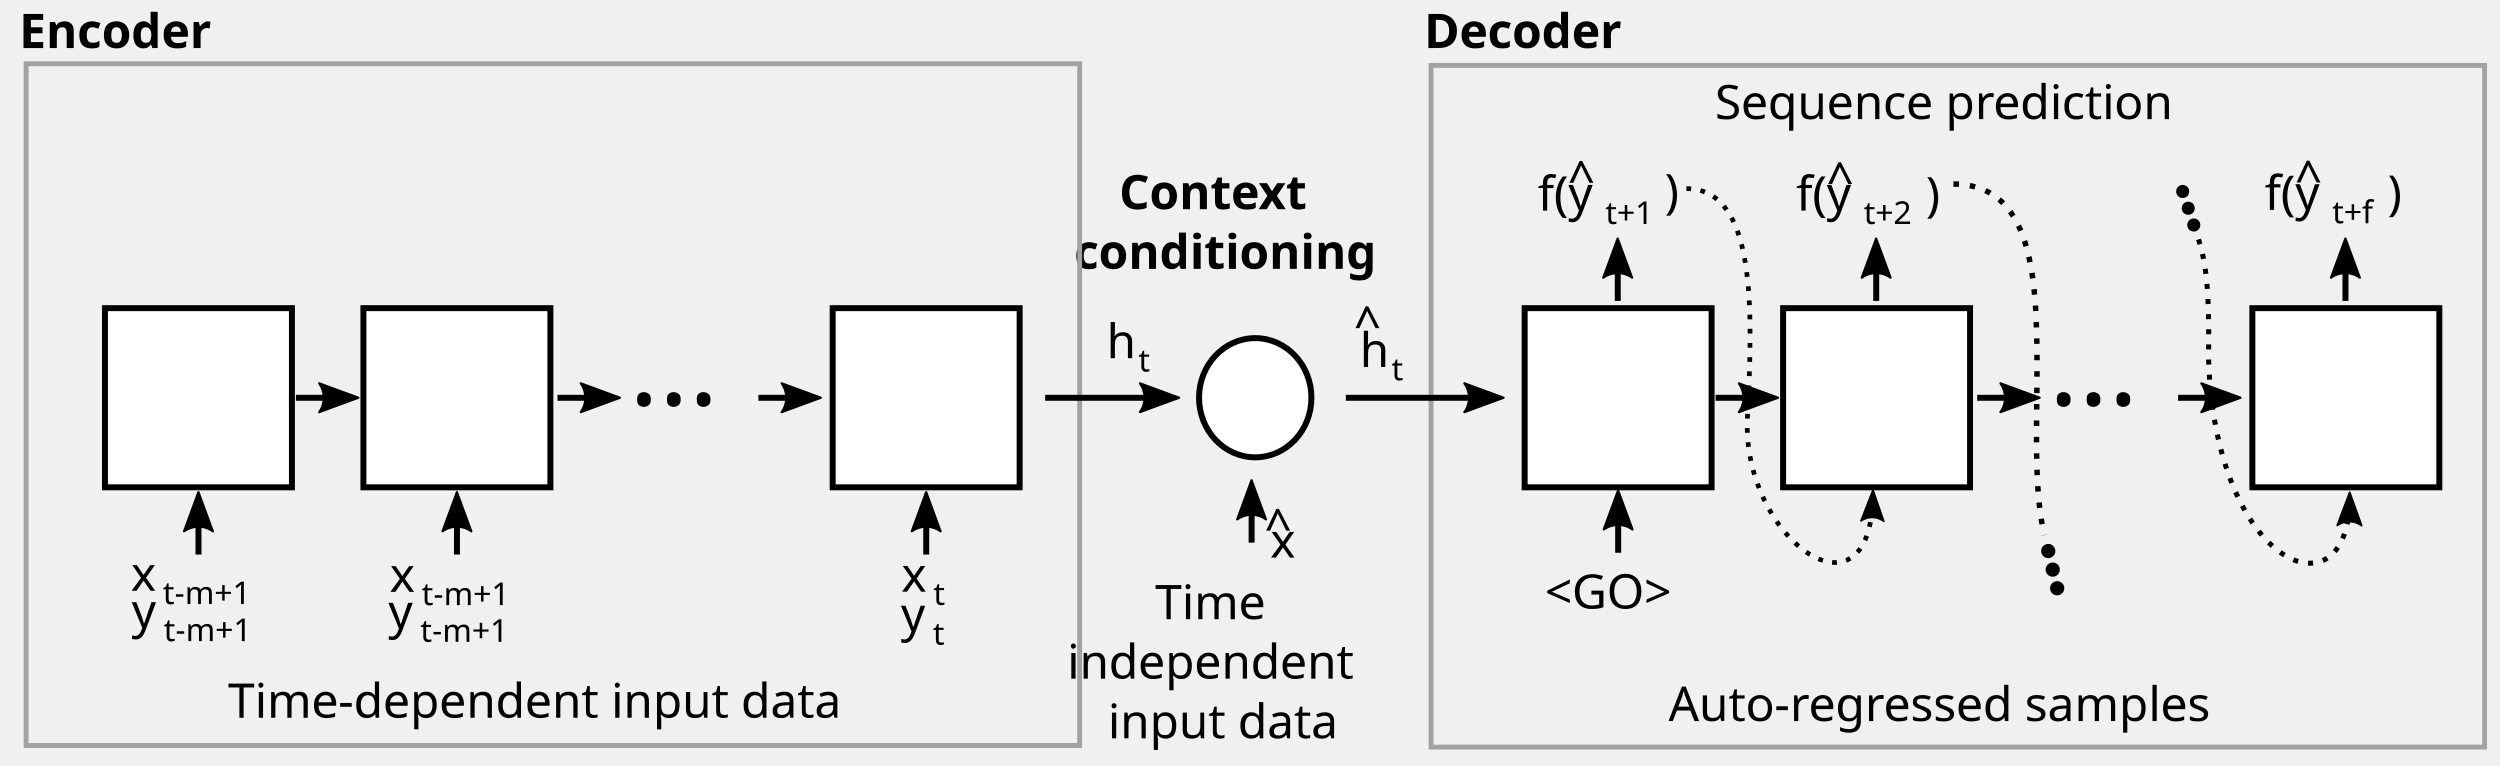
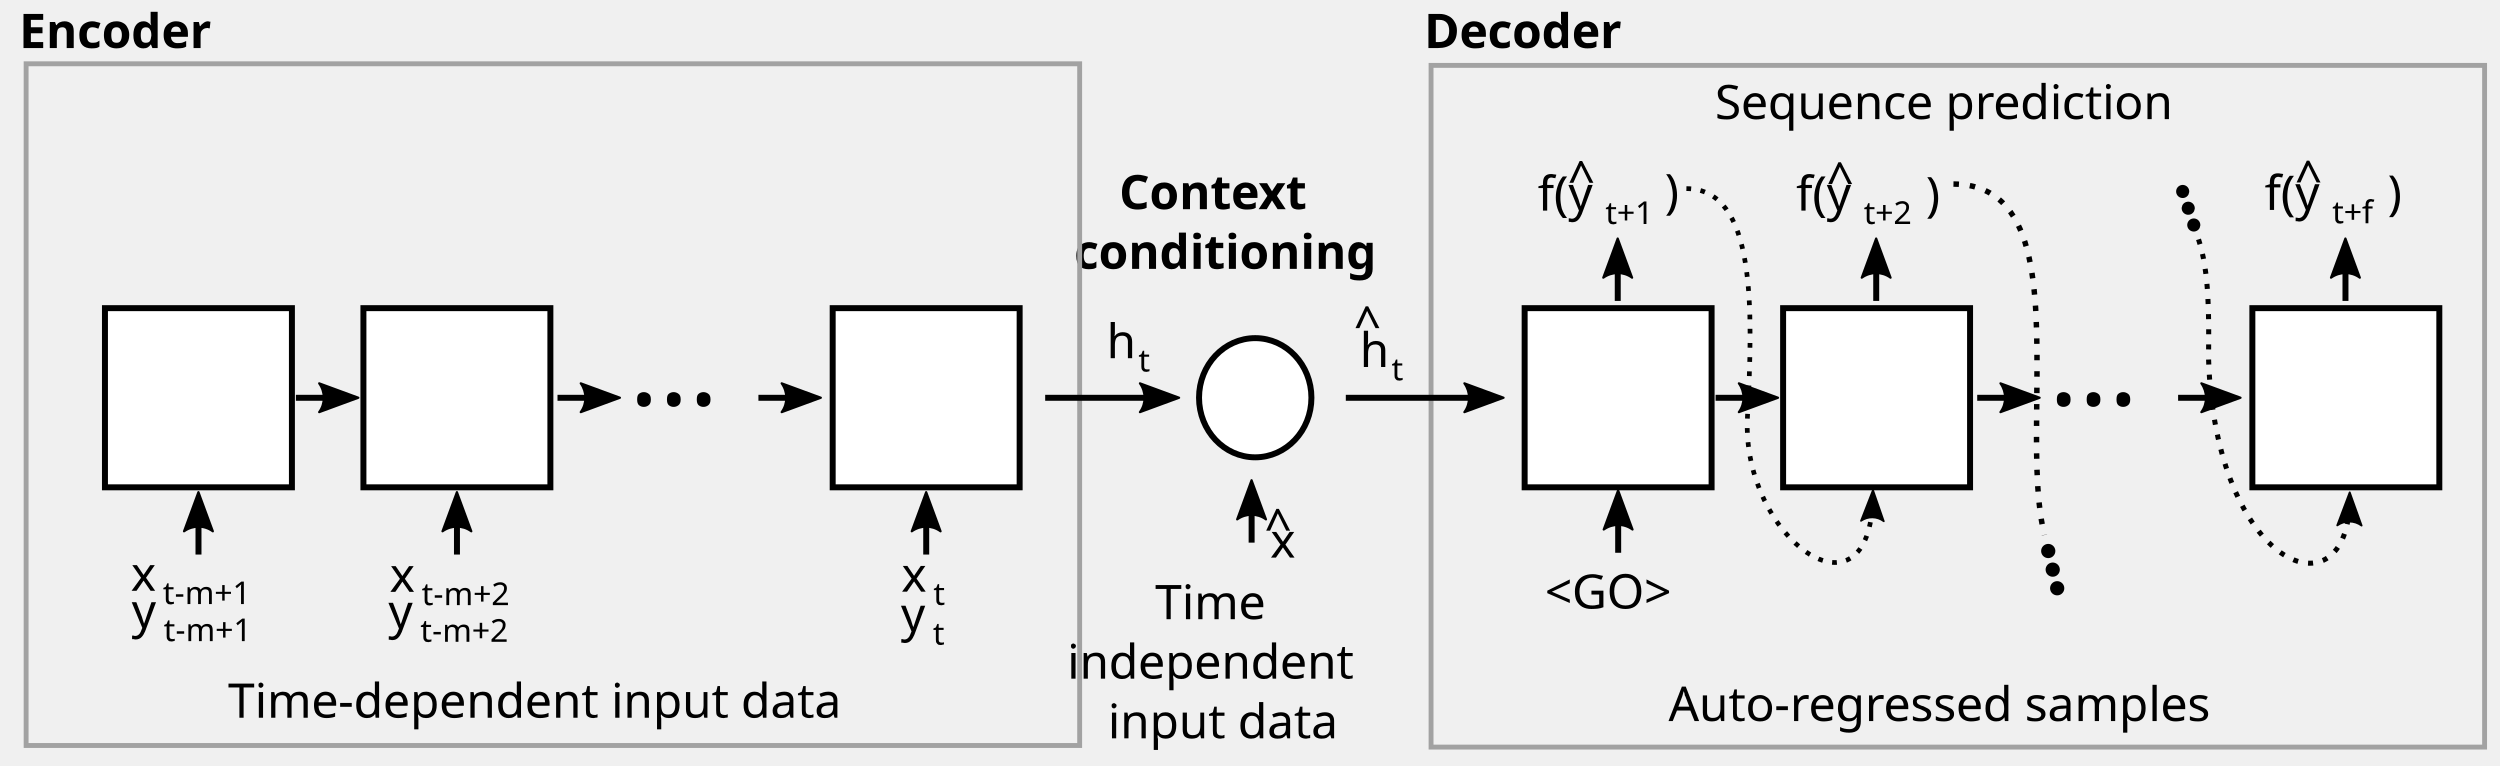
<svg xmlns="http://www.w3.org/2000/svg" width="111mm" height="34mm" viewBox="0 0 111 34" version="1.1" id="svg8">
  <defs id="defs2">
    <marker style="overflow:visible" id="marker6214" refX="0" refY="0" orient="auto">
      <path transform="scale(-0.6)" d="M 8.719,4.034 -2.207,0.016 8.719,-4.002 c -1.745,2.372 -1.735,5.617 -6e-7,8.035 z" style="fill:#000000;fill-opacity:1;fill-rule:evenodd;stroke:#000000;stroke-width:0.625;stroke-linejoin:round;stroke-opacity:1" id="path6212" />
    </marker>
    <marker style="overflow:visible" id="InfiniteLineStart" refX="0" refY="0" orient="auto">
      <g id="g1124" style="fill:#000000;fill-opacity:1;stroke:#000000;stroke-opacity:1" transform="translate(-13)">
        <circle id="circle1118" r="0.8" cy="0" cx="3" style="fill:#000000;fill-opacity:1;stroke:#000000;stroke-opacity:1" />
        <circle id="circle1120" r="0.8" cy="0" cx="6.5" style="fill:#000000;fill-opacity:1;stroke:#000000;stroke-opacity:1" />
        <circle id="circle1122" r="0.8" cy="0" cx="10" style="fill:#000000;fill-opacity:1;stroke:#000000;stroke-opacity:1" />
      </g>
    </marker>
    <marker style="overflow:visible" id="InfiniteLineEnd" refX="0" refY="0" orient="auto">
      <g id="g1115" style="fill:#000000;fill-opacity:1;stroke:#000000;stroke-opacity:1">
        <circle id="circle1109" r="0.8" cy="0" cx="3" style="fill:#000000;fill-opacity:1;stroke:#000000;stroke-opacity:1" />
        <circle id="circle1111" r="0.8" cy="0" cx="6.5" style="fill:#000000;fill-opacity:1;stroke:#000000;stroke-opacity:1" />
        <circle id="circle1113" r="0.8" cy="0" cx="10" style="fill:#000000;fill-opacity:1;stroke:#000000;stroke-opacity:1" />
      </g>
    </marker>
    <marker orient="auto" refY="0" refX="0" id="Arrow2Mend" style="overflow:visible">
      <path id="path901" style="fill:#000000;fill-opacity:1;fill-rule:evenodd;stroke:#000000;stroke-width:0.625;stroke-linejoin:round;stroke-opacity:1" d="M 8.719,4.034 -2.207,0.016 8.719,-4.002 c -1.745,2.372 -1.735,5.617 -6e-7,8.035 z" transform="scale(-0.6)" />
    </marker>
    <marker orient="auto" refY="0" refX="0" id="marker1152" style="overflow:visible">
      <path id="path1150" style="fill:#000000;fill-opacity:1;fill-rule:evenodd;stroke:#000000;stroke-width:0.625;stroke-linejoin:round;stroke-opacity:1" d="M 8.719,4.034 -2.207,0.016 8.719,-4.002 c -1.745,2.372 -1.735,5.617 -6e-7,8.035 z" transform="matrix(-1.1,0,0,-1.1,-1.1,0)" />
    </marker>
    <marker orient="auto" refY="0" refX="0" id="Arrow2Lend" style="overflow:visible">
      <path id="path895" style="fill:#000000;fill-opacity:1;fill-rule:evenodd;stroke:#000000;stroke-width:0.625;stroke-linejoin:round;stroke-opacity:1" d="M 8.719,4.034 -2.207,0.016 8.719,-4.002 c -1.745,2.372 -1.735,5.617 -6e-7,8.035 z" transform="matrix(-1.1,0,0,-1.1,-1.1,0)" />
    </marker>
    <marker style="overflow:visible" id="Arrow2Mend-0" refX="0" refY="0" orient="auto">
      <path transform="scale(-0.6)" d="M 8.719,4.034 -2.207,0.016 8.719,-4.002 c -1.745,2.372 -1.735,5.617 -6e-7,8.035 z" style="fill:#000000;fill-opacity:1;fill-rule:evenodd;stroke:#000000;stroke-width:0.625;stroke-linejoin:round;stroke-opacity:1" id="path901-1" />
    </marker>
    <marker style="overflow:visible" id="Arrow2Mend-7" refX="0" refY="0" orient="auto">
      <path transform="scale(-0.6)" d="M 8.719,4.034 -2.207,0.016 8.719,-4.002 c -1.745,2.372 -1.735,5.617 -6e-7,8.035 z" style="fill:#000000;fill-opacity:1;fill-rule:evenodd;stroke:#000000;stroke-width:0.625;stroke-linejoin:round;stroke-opacity:1" id="path901-6" />
    </marker>
    <marker orient="auto" refY="0" refX="0" id="Arrow2Mend-7-0" style="overflow:visible">
      <path id="path901-6-9" style="fill:#000000;fill-opacity:1;fill-rule:evenodd;stroke:#000000;stroke-width:0.625;stroke-linejoin:round;stroke-opacity:1" d="M 8.719,4.034 -2.207,0.016 8.719,-4.002 c -1.745,2.372 -1.735,5.617 -6e-7,8.035 z" transform="scale(-0.6)" />
    </marker>
    <marker orient="auto" refY="0" refX="0" id="Arrow2Mend-7-6" style="overflow:visible">
      <path id="path901-6-2" style="fill:#000000;fill-opacity:1;fill-rule:evenodd;stroke:#000000;stroke-width:0.625;stroke-linejoin:round;stroke-opacity:1" d="M 8.719,4.034 -2.207,0.016 8.719,-4.002 c -1.745,2.372 -1.735,5.617 -6e-7,8.035 z" transform="scale(-0.6)" />
    </marker>
    <marker orient="auto" refY="0" refX="0" id="Arrow2Mend-7-5" style="overflow:visible">
      <path id="path901-6-94" style="fill:#000000;fill-opacity:1;fill-rule:evenodd;stroke:#000000;stroke-width:0.625;stroke-linejoin:round;stroke-opacity:1" d="M 8.719,4.034 -2.207,0.016 8.719,-4.002 c -1.745,2.372 -1.735,5.617 -6e-7,8.035 z" transform="scale(-0.6)" />
    </marker>
    <marker orient="auto" refY="0" refX="0" id="Arrow2Mend-7-9" style="overflow:visible">
      <path id="path901-6-0" style="fill:#000000;fill-opacity:1;fill-rule:evenodd;stroke:#000000;stroke-width:0.625;stroke-linejoin:round;stroke-opacity:1" d="M 8.719,4.034 -2.207,0.016 8.719,-4.002 c -1.745,2.372 -1.735,5.617 -6e-7,8.035 z" transform="scale(-0.6)" />
    </marker>
    <marker orient="auto" refY="0" refX="0" id="Arrow2Mend-0-5" style="overflow:visible">
      <path id="path901-1-0" style="fill:#000000;fill-opacity:1;fill-rule:evenodd;stroke:#000000;stroke-width:0.625;stroke-linejoin:round;stroke-opacity:1" d="M 8.719,4.034 -2.207,0.016 8.719,-4.002 c -1.745,2.372 -1.735,5.617 -6e-7,8.035 z" transform="scale(-0.6)" />
    </marker>
    <marker style="overflow:visible" id="Arrow2Mend-7-9-4" refX="0" refY="0" orient="auto">
      <path transform="scale(-0.6)" d="M 8.719,4.034 -2.207,0.016 8.719,-4.002 c -1.745,2.372 -1.735,5.617 -6e-7,8.035 z" style="fill:#000000;fill-opacity:1;fill-rule:evenodd;stroke:#000000;stroke-width:0.625;stroke-linejoin:round;stroke-opacity:1" id="path901-6-0-7" />
    </marker>
    <marker style="overflow:visible" id="Arrow2Mend-0-5-1" refX="0" refY="0" orient="auto">
      <path transform="scale(-0.6)" d="M 8.719,4.034 -2.207,0.016 8.719,-4.002 c -1.745,2.372 -1.735,5.617 -6e-7,8.035 z" style="fill:#000000;fill-opacity:1;fill-rule:evenodd;stroke:#000000;stroke-width:0.625;stroke-linejoin:round;stroke-opacity:1" id="path901-1-0-8" />
    </marker>
    <marker orient="auto" refY="0" refX="0" id="Arrow2Mend-0-5-1-8" style="overflow:visible">
      <path id="path901-1-0-8-4" style="fill:#000000;fill-opacity:1;fill-rule:evenodd;stroke:#000000;stroke-width:0.625;stroke-linejoin:round;stroke-opacity:1" d="M 8.719,4.034 -2.207,0.016 8.719,-4.002 c -1.745,2.372 -1.735,5.617 -6e-7,8.035 z" transform="scale(-0.6)" />
    </marker>
    <marker style="overflow:visible" id="Arrow2Mend-8" refX="0" refY="0" orient="auto">
      <path transform="scale(-0.6)" d="M 8.719,4.034 -2.207,0.016 8.719,-4.002 c -1.745,2.372 -1.735,5.617 -6e-7,8.035 z" style="fill:#000000;fill-opacity:1;fill-rule:evenodd;stroke:#000000;stroke-width:0.625;stroke-linejoin:round;stroke-opacity:1" id="path901-9" />
    </marker>
    <marker orient="auto" refY="0" refX="0" id="Arrow2Mend-0-3" style="overflow:visible">
      <path id="path901-1-7" style="fill:#000000;fill-opacity:1;fill-rule:evenodd;stroke:#000000;stroke-width:0.625;stroke-linejoin:round;stroke-opacity:1" d="M 8.719,4.034 -2.207,0.016 8.719,-4.002 c -1.745,2.372 -1.735,5.617 -6e-7,8.035 z" transform="scale(-0.6)" />
    </marker>
    <marker style="overflow:visible" id="Arrow2Mend-7-0-4" refX="0" refY="0" orient="auto">
      <path transform="scale(-0.6)" d="M 8.719,4.034 -2.207,0.016 8.719,-4.002 c -1.745,2.372 -1.735,5.617 -6e-7,8.035 z" style="fill:#000000;fill-opacity:1;fill-rule:evenodd;stroke:#000000;stroke-width:0.625;stroke-linejoin:round;stroke-opacity:1" id="path901-6-9-8" />
    </marker>
    <marker style="overflow:visible" id="Arrow2Mend-7-6-0" refX="0" refY="0" orient="auto">
      <path transform="scale(-0.6)" d="M 8.719,4.034 -2.207,0.016 8.719,-4.002 c -1.745,2.372 -1.735,5.617 -6e-7,8.035 z" style="fill:#000000;fill-opacity:1;fill-rule:evenodd;stroke:#000000;stroke-width:0.625;stroke-linejoin:round;stroke-opacity:1" id="path901-6-2-4" />
    </marker>
    <marker style="overflow:visible" id="Arrow2Mend-7-9-0" refX="0" refY="0" orient="auto">
      <path transform="scale(-0.6)" d="M 8.719,4.034 -2.207,0.016 8.719,-4.002 c -1.745,2.372 -1.735,5.617 -6e-7,8.035 z" style="fill:#000000;fill-opacity:1;fill-rule:evenodd;stroke:#000000;stroke-width:0.625;stroke-linejoin:round;stroke-opacity:1" id="path901-6-0-5" />
    </marker>
    <marker style="overflow:visible" id="Arrow2Mend-0-5-7" refX="0" refY="0" orient="auto">
      <path transform="scale(-0.6)" d="M 8.719,4.034 -2.207,0.016 8.719,-4.002 c -1.745,2.372 -1.735,5.617 -6e-7,8.035 z" style="fill:#000000;fill-opacity:1;fill-rule:evenodd;stroke:#000000;stroke-width:0.625;stroke-linejoin:round;stroke-opacity:1" id="path901-1-0-0" />
    </marker>
    <marker orient="auto" refY="0" refX="0" id="Arrow2Mend-7-0-4-6" style="overflow:visible">
      <path id="path901-6-9-8-0" style="fill:#000000;fill-opacity:1;fill-rule:evenodd;stroke:#000000;stroke-width:0.625;stroke-linejoin:round;stroke-opacity:1" d="M 8.719,4.034 -2.207,0.016 8.719,-4.002 c -1.745,2.372 -1.735,5.617 -6e-7,8.035 z" transform="scale(-0.6)" />
    </marker>
    <marker orient="auto" refY="0" refX="0" id="Arrow2Mend-7-6-0-3" style="overflow:visible">
      <path id="path901-6-2-4-2" style="fill:#000000;fill-opacity:1;fill-rule:evenodd;stroke:#000000;stroke-width:0.625;stroke-linejoin:round;stroke-opacity:1" d="M 8.719,4.034 -2.207,0.016 8.719,-4.002 c -1.745,2.372 -1.735,5.617 -6e-7,8.035 z" transform="scale(-0.6)" />
    </marker>
    <marker orient="auto" refY="0" refX="0" id="Arrow2Mend-7-9-0-2" style="overflow:visible">
      <path id="path901-6-0-5-1" style="fill:#000000;fill-opacity:1;fill-rule:evenodd;stroke:#000000;stroke-width:0.625;stroke-linejoin:round;stroke-opacity:1" d="M 8.719,4.034 -2.207,0.016 8.719,-4.002 c -1.745,2.372 -1.735,5.617 -6e-7,8.035 z" transform="scale(-0.6)" />
    </marker>
    <marker style="overflow:visible" id="Arrow2Mend-7-0-4-6-9" refX="0" refY="0" orient="auto">
      <path transform="scale(-0.6)" d="M 8.719,4.034 -2.207,0.016 8.719,-4.002 c -1.745,2.372 -1.735,5.617 -6e-7,8.035 z" style="fill:#000000;fill-opacity:1;fill-rule:evenodd;stroke:#000000;stroke-width:0.625;stroke-linejoin:round;stroke-opacity:1" id="path901-6-9-8-0-5" />
    </marker>
    <marker orient="auto" refY="0" refX="0" id="Arrow2Mend-7-0-4-6-9-7" style="overflow:visible">
      <path id="path901-6-9-8-0-5-9" style="fill:#000000;fill-opacity:1;fill-rule:evenodd;stroke:#000000;stroke-width:0.625;stroke-linejoin:round;stroke-opacity:1" d="M 8.719,4.034 -2.207,0.016 8.719,-4.002 c -1.745,2.372 -1.735,5.617 -6e-7,8.035 z" transform="scale(-0.6)" />
    </marker>
    <marker style="overflow:visible" id="Arrow2Mend-7-0-4-6-9-7-9" refX="0" refY="0" orient="auto">
      <path transform="scale(-0.6)" d="M 8.719,4.034 -2.207,0.016 8.719,-4.002 c -1.745,2.372 -1.735,5.617 -6e-7,8.035 z" style="fill:#000000;fill-opacity:1;fill-rule:evenodd;stroke:#000000;stroke-width:0.625;stroke-linejoin:round;stroke-opacity:1" id="path901-6-9-8-0-5-9-5" />
    </marker>
  </defs>
  <g id="layer1">
    <rect style="fill:#ffffff;fill-opacity:1;fill-rule:evenodd;stroke:#000000;stroke-width:0.265;stroke-opacity:1" id="rect10" width="8.301" height="7.955" x="4.66" y="13.682" />
    <rect y="13.682" x="16.136" height="7.955" width="8.301" id="rect10-0" style="fill:#ffffff;fill-opacity:1;fill-rule:evenodd;stroke:#000000;stroke-width:0.265;stroke-opacity:1" />
    <rect style="fill:#ffffff;fill-opacity:1;fill-rule:evenodd;stroke:#000000;stroke-width:0.265;stroke-opacity:1" id="rect10-0-2" width="8.301" height="7.955" x="36.971" y="13.682" />
    <text xml:space="preserve" style="font-style:normal;font-weight:normal;font-size:10.583px;line-height:1.25;font-family:sans-serif;fill:#000000;fill-opacity:1;stroke:none;stroke-width:0.265" x="27.931" y="18.003" id="text870">
      <tspan id="tspan868" x="27.931" y="18.003" style="font-style:normal;font-variant:normal;font-weight:normal;font-stretch:normal;font-size:4.939px;font-family:sans-serif;-inkscape-font-specification:'sans-serif, Normal';font-variant-ligatures:normal;font-variant-caps:normal;font-variant-numeric:normal;font-variant-east-asian:normal;stroke-width:0.265">...</tspan>
    </text>
    <path style="fill:none;stroke:#000000;stroke-width:0.265;stroke-linecap:butt;stroke-linejoin:miter;stroke-miterlimit:4;stroke-dasharray:none;stroke-opacity:1;marker-end:url(#Arrow2Mend)" d="M 13.138,17.662 H 15.558" id="path872" />
    <path id="path872-8" d="m 24.753,17.662 h 2.419" style="fill:none;stroke:#000000;stroke-width:0.265;stroke-linecap:butt;stroke-linejoin:miter;stroke-miterlimit:4;stroke-dasharray:none;stroke-opacity:1;marker-end:url(#Arrow2Mend-0)" />
    <path style="fill:none;stroke:#000000;stroke-width:0.265;stroke-linecap:butt;stroke-linejoin:miter;stroke-miterlimit:4;stroke-dasharray:none;stroke-opacity:1;marker-end:url(#Arrow2Mend-7-0)" d="M 8.813,24.622 V 22.203" id="path872-0-5" />
    <path style="fill:none;stroke:#000000;stroke-width:0.265;stroke-linecap:butt;stroke-linejoin:miter;stroke-miterlimit:4;stroke-dasharray:none;stroke-opacity:1;marker-end:url(#Arrow2Mend-7-6)" d="M 20.289,24.622 V 22.203" id="path872-0-8" />
    <path style="fill:none;stroke:#000000;stroke-width:0.265;stroke-linecap:butt;stroke-linejoin:miter;stroke-miterlimit:4;stroke-dasharray:none;stroke-opacity:1;marker-end:url(#Arrow2Mend-7-9)" d="M 41.124,24.622 V 22.203" id="path872-0-56" />
    <path style="fill:none;stroke:#000000;stroke-width:0.265;stroke-linecap:butt;stroke-linejoin:miter;stroke-miterlimit:4;stroke-dasharray:none;stroke-opacity:1;marker-end:url(#Arrow2Mend-0-5)" d="m 33.674,17.662 h 2.419" id="path872-8-6" />
    <ellipse style="fill:#ffffff;fill-opacity:1;stroke:#000000;stroke-width:0.265;stroke-miterlimit:4;stroke-dasharray:none;stroke-opacity:1" id="path2507" cx="55.732" cy="17.659" rx="2.495" ry="2.646" />
    <path id="path872-0-56-4" d="M 55.572,24.093 V 21.674" style="fill:none;stroke:#000000;stroke-width:0.265;stroke-linecap:butt;stroke-linejoin:miter;stroke-miterlimit:4;stroke-dasharray:none;stroke-opacity:1;marker-end:url(#Arrow2Mend-7-9-4)" />
    <rect y="13.682" x="67.694" height="7.955" width="8.301" id="rect10-05" style="fill:#ffffff;fill-opacity:1;fill-rule:evenodd;stroke:#000000;stroke-width:0.265;stroke-opacity:1" />
    <rect style="fill:#ffffff;fill-opacity:1;fill-rule:evenodd;stroke:#000000;stroke-width:0.265;stroke-opacity:1" id="rect10-0-6" width="8.301" height="7.955" x="79.17" y="13.682" />
    <rect y="13.682" x="100.005" height="7.955" width="8.301" id="rect10-0-2-7" style="fill:#ffffff;fill-opacity:1;fill-rule:evenodd;stroke:#000000;stroke-width:0.265;stroke-opacity:1" />
    <text id="text870-8" y="18.003" x="90.965" style="font-style:normal;font-weight:normal;font-size:10.583px;line-height:1.25;font-family:sans-serif;fill:#000000;fill-opacity:1;stroke:none;stroke-width:0.265" xml:space="preserve">
      <tspan style="font-style:normal;font-variant:normal;font-weight:normal;font-stretch:normal;font-size:4.939px;font-family:sans-serif;-inkscape-font-specification:'sans-serif, Normal';font-variant-ligatures:normal;font-variant-caps:normal;font-variant-numeric:normal;font-variant-east-asian:normal;stroke-width:0.265" y="18.003" x="90.965" id="tspan868-0">...</tspan>
    </text>
    <path id="path872-6" d="m 76.173,17.662 h 2.419" style="fill:none;stroke:#000000;stroke-width:0.265;stroke-linecap:butt;stroke-linejoin:miter;stroke-miterlimit:4;stroke-dasharray:none;stroke-opacity:1;marker-end:url(#Arrow2Mend-8)" />
    <path style="fill:none;stroke:#000000;stroke-width:0.265;stroke-linecap:butt;stroke-linejoin:miter;stroke-miterlimit:4;stroke-dasharray:none;stroke-opacity:1;marker-end:url(#Arrow2Mend-0-3)" d="m 87.788,17.662 h 2.419" id="path872-8-5" />
    <path id="path872-0-5-7" d="M 71.847,24.543 V 22.124" style="fill:none;stroke:#000000;stroke-width:0.265;stroke-linecap:butt;stroke-linejoin:miter;stroke-miterlimit:4;stroke-dasharray:none;stroke-opacity:1;marker-end:url(#Arrow2Mend-7-0-4)" />
    <path id="path872-8-6-0" d="m 96.708,17.662 h 2.419" style="fill:none;stroke:#000000;stroke-width:0.265;stroke-linecap:butt;stroke-linejoin:miter;stroke-miterlimit:4;stroke-dasharray:none;stroke-opacity:1;marker-end:url(#Arrow2Mend-0-5-7)" />
    <text xml:space="preserve" style="font-style:normal;font-variant:normal;font-weight:bold;font-stretch:normal;font-size:2.117px;line-height:1.25;font-family:sans-serif;-inkscape-font-specification:'sans-serif, Bold';font-variant-ligatures:normal;font-variant-caps:normal;font-variant-numeric:normal;font-variant-east-asian:normal;fill:#000000;fill-opacity:1;stroke:none;stroke-width:0.265" x="55.781" y="9.292" id="text3557">
      <tspan x="55.781" y="9.292" style="font-style:normal;font-variant:normal;font-weight:bold;font-stretch:normal;font-size:2.117px;font-family:sans-serif;-inkscape-font-specification:'sans-serif, Bold';font-variant-ligatures:normal;font-variant-caps:normal;font-variant-numeric:normal;font-variant-east-asian:normal;text-align:center;text-anchor:middle;stroke-width:0.265" id="tspan3563">Context</tspan>
      <tspan x="55.781" y="11.938" style="font-style:normal;font-variant:normal;font-weight:bold;font-stretch:normal;font-size:2.117px;font-family:sans-serif;-inkscape-font-specification:'sans-serif, Bold';font-variant-ligatures:normal;font-variant-caps:normal;font-variant-numeric:normal;font-variant-east-asian:normal;text-align:center;text-anchor:middle;stroke-width:0.265" id="tspan3737">conditioning</tspan>
    </text>
    <text id="text3557-0" y="88.503" x="42.738" style="font-style:normal;font-variant:normal;font-weight:normal;font-stretch:normal;font-size:2.117px;line-height:1.25;font-family:sans-serif;-inkscape-font-specification:'sans-serif, Normal';font-variant-ligatures:normal;font-variant-caps:normal;font-variant-numeric:normal;font-variant-east-asian:normal;fill:#000000;fill-opacity:1;stroke:none;stroke-width:0.265" xml:space="preserve">
      <tspan id="tspan3593" x="42.738" y="88.503">x</tspan>
    </text>
    <g id="g3673" transform="translate(-36.96235,-62.73031)">
      <text id="text3557-0-2" y="89.006" x="54.265" style="font-style:normal;font-variant:normal;font-weight:normal;font-stretch:normal;font-size:2.117px;line-height:1.25;font-family:sans-serif;-inkscape-font-specification:'sans-serif, Normal';font-variant-ligatures:normal;font-variant-caps:normal;font-variant-numeric:normal;font-variant-east-asian:normal;fill:#000000;fill-opacity:1;stroke:none;stroke-width:0.265" xml:space="preserve">
        <tspan style="stroke-width:0.265" y="89.006" x="54.265" id="tspan3593-5">x</tspan>
      </text>
-       <text xml:space="preserve" style="font-style:normal;font-variant:normal;font-weight:normal;font-stretch:normal;font-size:1.411px;line-height:1.25;font-family:sans-serif;-inkscape-font-specification:'sans-serif, Normal';font-variant-ligatures:normal;font-variant-caps:normal;font-variant-numeric:normal;font-variant-east-asian:normal;fill:#000000;fill-opacity:1;stroke:none;stroke-width:0.265" x="55.69" y="89.6" id="text3557-0-3-4">
-         <tspan id="tspan3639" x="55.69" y="89.6">t-m+1</tspan>
+       <text xml:space="preserve" style="font-style:normal;font-variant:normal;font-weight:normal;font-stretch:normal;font-size:1.411px;line-height:1.25;font-family:sans-serif;-inkscape-font-specification:'sans-serif, Normal';font-variant-ligatures:normal;font-variant-caps:normal;font-variant-numeric:normal;fill:#000000;fill-opacity:1;stroke:none;stroke-width:0.265" x="55.69" y="89.6" id="text3557-0-3-4">
+         <tspan id="tspan3639" x="55.69" y="89.6">t-m+2</tspan>
      </text>
    </g>
    <g transform="translate(-16.48188,-62.73906)" id="g3673-1">
      <text xml:space="preserve" style="font-style:normal;font-variant:normal;font-weight:normal;font-stretch:normal;font-size:2.117px;line-height:1.25;font-family:sans-serif;-inkscape-font-specification:'sans-serif, Normal';font-variant-ligatures:normal;font-variant-caps:normal;font-variant-numeric:normal;font-variant-east-asian:normal;fill:#000000;fill-opacity:1;stroke:none;stroke-width:0.265" x="56.504" y="89.006" id="text3557-0-2-6">
        <tspan id="tspan3593-5-1" x="56.504" y="89.006" style="stroke-width:0.265">x</tspan>
      </text>
      <text id="text3557-0-3-4-1" y="89.6" x="57.929" style="font-style:normal;font-variant:normal;font-weight:normal;font-stretch:normal;font-size:1.411px;line-height:1.25;font-family:sans-serif;-inkscape-font-specification:'sans-serif, Normal';font-variant-ligatures:normal;font-variant-caps:normal;font-variant-numeric:normal;font-variant-east-asian:normal;fill:#000000;fill-opacity:1;stroke:none;stroke-width:0.265" xml:space="preserve">
        <tspan y="89.6" x="57.929" id="tspan3639-8">t</tspan>
      </text>
    </g>
    <g transform="translate(-48.4545,-62.77568)" id="g3673-0">
      <text xml:space="preserve" style="font-style:normal;font-variant:normal;font-weight:normal;font-stretch:normal;font-size:2.117px;line-height:1.25;font-family:sans-serif;-inkscape-font-specification:'sans-serif, Normal';font-variant-ligatures:normal;font-variant-caps:normal;font-variant-numeric:normal;font-variant-east-asian:normal;fill:#000000;fill-opacity:1;stroke:none;stroke-width:0.265" x="54.265" y="89.006" id="text3557-0-2-1">
        <tspan id="tspan3593-5-9" x="54.265" y="89.006" style="stroke-width:0.265">x</tspan>
      </text>
      <text id="text3557-0-3-4-5" y="89.6" x="55.69" style="font-style:normal;font-variant:normal;font-weight:normal;font-stretch:normal;font-size:1.411px;line-height:1.25;font-family:sans-serif;-inkscape-font-specification:'sans-serif, Normal';font-variant-ligatures:normal;font-variant-caps:normal;font-variant-numeric:normal;font-variant-east-asian:normal;fill:#000000;fill-opacity:1;stroke:none;stroke-width:0.265" xml:space="preserve">
        <tspan y="89.6" x="55.69" id="tspan3639-7">t-m+1</tspan>
      </text>
    </g>
    <path style="fill:none;stroke:#000000;stroke-width:0.265;stroke-linecap:butt;stroke-linejoin:miter;stroke-miterlimit:4;stroke-dasharray:none;stroke-opacity:1;marker-end:url(#Arrow2Mend-7-0-4-6)" d="M 71.828,13.361 V 10.942" id="path872-0-5-7-4" />
    <path style="fill:none;stroke:#000000;stroke-width:0.265;stroke-linecap:butt;stroke-linejoin:miter;stroke-miterlimit:4;stroke-dasharray:none;stroke-opacity:1;marker-end:url(#Arrow2Mend-7-6-0-3)" d="M 83.304,13.361 V 10.942" id="path872-0-8-3-7" />
    <path style="fill:none;stroke:#000000;stroke-width:0.265;stroke-linecap:butt;stroke-linejoin:miter;stroke-miterlimit:4;stroke-dasharray:none;stroke-opacity:1;marker-end:url(#Arrow2Mend-7-9-0-2)" d="M 104.139,13.361 V 10.942" id="path872-0-56-43-7" />
    <path id="path872-0-5-7-4-3" d="m 74.877,8.374 c 3.11,0.021 2.957,5.338 2.709,10.16 -0.275,5.361 5.458,9.466 5.571,3.503" style="fill:none;stroke:#000000;stroke-width:0.21;stroke-linecap:butt;stroke-linejoin:miter;stroke-miterlimit:4;stroke-dasharray:0.21, 0.42;stroke-dashoffset:0;stroke-opacity:1;marker-end:url(#Arrow2Mend-7-0-4-6-9)" />
    <text xml:space="preserve" style="font-style:normal;font-variant:normal;font-weight:normal;font-stretch:normal;font-size:2.117px;line-height:1.25;font-family:sans-serif;-inkscape-font-specification:'sans-serif, Normal';font-variant-ligatures:normal;font-variant-caps:normal;font-variant-numeric:normal;fill:#000000;fill-opacity:1;stroke:none;stroke-width:0.265" x="68.273" y="9.354" id="text3557-0-2-6-7">
      <tspan id="tspan3593-5-1-0" x="68.273" y="9.354" style="stroke-width:0.265">f(y</tspan>
    </text>
    <text id="text3557-0-3-4-1-1" y="9.948" x="71.285" style="font-style:normal;font-variant:normal;font-weight:normal;font-stretch:normal;font-size:1.411px;line-height:1.25;font-family:sans-serif;-inkscape-font-specification:'sans-serif, Normal';font-variant-ligatures:normal;font-variant-caps:normal;font-variant-numeric:normal;fill:#000000;fill-opacity:1;stroke:none;stroke-width:0.265" xml:space="preserve">
      <tspan y="9.948" x="71.285" id="tspan3639-8-1">t+1</tspan>
    </text>
    <text id="text3557-0-2-6-7-8" y="9.351" x="79.747" style="font-style:normal;font-variant:normal;font-weight:normal;font-stretch:normal;font-size:2.117px;line-height:1.25;font-family:sans-serif;-inkscape-font-specification:'sans-serif, Normal';font-variant-ligatures:normal;font-variant-caps:normal;font-variant-numeric:normal;fill:#000000;fill-opacity:1;stroke:none;stroke-width:0.265" xml:space="preserve">
      <tspan style="stroke-width:0.265" y="9.351" x="79.747" id="tspan3593-5-1-0-0">f(y</tspan>
    </text>
    <text xml:space="preserve" style="font-style:normal;font-variant:normal;font-weight:normal;font-stretch:normal;font-size:1.411px;line-height:1.25;font-family:sans-serif;-inkscape-font-specification:'sans-serif, Normal';font-variant-ligatures:normal;font-variant-caps:normal;font-variant-numeric:normal;fill:#000000;fill-opacity:1;stroke:none;stroke-width:0.265" x="82.759" y="9.945" id="text3557-0-3-4-1-1-1">
      <tspan style="stroke-width:0.265" id="tspan3639-8-1-5" x="82.759" y="9.945">t+2</tspan>
    </text>
    <text xml:space="preserve" style="font-style:normal;font-variant:normal;font-weight:normal;font-stretch:normal;font-size:2.117px;line-height:1.25;font-family:sans-serif;-inkscape-font-specification:'sans-serif, Normal';font-variant-ligatures:normal;font-variant-caps:normal;font-variant-numeric:normal;fill:#000000;fill-opacity:1;stroke:none;stroke-width:0.265" x="100.547" y="9.32" id="text3557-0-2-6-7-8-8">
      <tspan id="tspan3593-5-1-0-0-0" x="100.547" y="9.32" style="stroke-width:0.265">f(y</tspan>
    </text>
    <text id="text3557-0-3-4-1-1-1-5" y="9.914" x="103.559" style="font-style:normal;font-variant:normal;font-weight:normal;font-stretch:normal;font-size:1.411px;line-height:1.25;font-family:sans-serif;-inkscape-font-specification:'sans-serif, Normal';font-variant-ligatures:normal;font-variant-caps:normal;font-variant-numeric:normal;fill:#000000;fill-opacity:1;stroke:none;stroke-width:0.265" xml:space="preserve">
      <tspan y="9.914" x="103.559" id="tspan3639-8-1-5-3" style="stroke-width:0.265">t+f</tspan>
    </text>
    <text xml:space="preserve" style="font-style:normal;font-variant:normal;font-weight:normal;font-stretch:normal;font-size:2.117px;line-height:1.25;font-family:sans-serif;-inkscape-font-specification:'sans-serif, Normal';font-variant-ligatures:normal;font-variant-caps:normal;font-variant-numeric:normal;fill:#000000;fill-opacity:1;stroke:none;stroke-width:0.265" x="106.01" y="9.313" id="text3557-0-2-6-7-8-8-3">
      <tspan id="tspan3593-5-1-0-0-0-67" x="106.01" y="9.313" style="stroke-width:0.265">)</tspan>
    </text>
    <text xml:space="preserve" style="font-style:normal;font-variant:normal;font-weight:normal;font-stretch:normal;font-size:2.117px;line-height:1.25;font-family:sans-serif;-inkscape-font-specification:'sans-serif, Normal';font-variant-ligatures:normal;font-variant-caps:normal;font-variant-numeric:normal;fill:#000000;fill-opacity:1;stroke:none;stroke-width:0.265" x="85.506" y="9.383" id="text3557-0-2-6-7-8-8-3-5">
      <tspan id="tspan3593-5-1-0-0-0-67-3" x="85.506" y="9.383" style="stroke-width:0.265">)</tspan>
    </text>
    <text xml:space="preserve" style="font-style:normal;font-variant:normal;font-weight:normal;font-stretch:normal;font-size:2.117px;line-height:1.25;font-family:sans-serif;-inkscape-font-specification:'sans-serif, Normal';font-variant-ligatures:normal;font-variant-caps:normal;font-variant-numeric:normal;fill:#000000;fill-opacity:1;stroke:none;stroke-width:0.265" x="73.915" y="9.251" id="text3557-0-2-6-7-8-8-3-56">
      <tspan id="tspan3593-5-1-0-0-0-67-2" x="73.915" y="9.251" style="stroke-width:0.265">)</tspan>
    </text>
    <path style="fill:none;stroke:#000000;stroke-width:0.243;stroke-linecap:butt;stroke-linejoin:miter;stroke-miterlimit:4;stroke-dasharray:0.243, 0.486;stroke-dashoffset:0;stroke-opacity:1;marker-end:url(#InfiniteLineEnd)" d="m 86.734,8.172 c 3.74,0.023 3.745,4.644 3.702,9.263 -0.021,2.309 -0.08,4.588 0.336,6.321" id="path872-0-5-7-4-3-6" />
    <path id="path872-0-5-7-4-3-6-3" d="m 97.615,10.628 c 0.476,1.438 0.466,3.352 0.444,5.265 0.276,9.385 6.222,11.611 6.268,6.266" style="fill:none;stroke:#000000;stroke-width:0.224;stroke-linecap:butt;stroke-linejoin:miter;stroke-miterlimit:4;stroke-dasharray:0.224, 0.448;stroke-dashoffset:0;stroke-opacity:1;marker-start:url(#InfiniteLineStart);marker-end:url(#marker6214)" />
    <text xml:space="preserve" style="font-style:normal;font-weight:normal;font-size:10.583px;line-height:1.25;font-family:sans-serif;fill:#000000;fill-opacity:1;stroke:none;stroke-width:0.265" x="69.605" y="8.68" id="text5250">
      <tspan id="tspan5248" x="69.605" y="8.68" style="font-style:normal;font-variant:normal;font-weight:normal;font-stretch:normal;font-size:2.117px;font-family:sans-serif;-inkscape-font-specification:'sans-serif, Normal';font-variant-ligatures:normal;font-variant-caps:normal;font-variant-numeric:normal;font-variant-east-asian:normal;stroke-width:0.265">^</tspan>
    </text>
    <text id="text5250-4" y="8.732" x="81.092" style="font-style:normal;font-weight:normal;font-size:10.583px;line-height:1.25;font-family:sans-serif;fill:#000000;fill-opacity:1;stroke:none;stroke-width:0.265" xml:space="preserve">
      <tspan style="font-style:normal;font-variant:normal;font-weight:normal;font-stretch:normal;font-size:2.117px;font-family:sans-serif;-inkscape-font-specification:'sans-serif, Normal';font-variant-ligatures:normal;font-variant-caps:normal;font-variant-numeric:normal;font-variant-east-asian:normal;stroke-width:0.265" y="8.732" x="81.092" id="tspan5248-0">^</tspan>
    </text>
    <text xml:space="preserve" style="font-style:normal;font-weight:normal;font-size:10.583px;line-height:1.25;font-family:sans-serif;fill:#000000;fill-opacity:1;stroke:none;stroke-width:0.265" x="101.889" y="8.661" id="text5250-4-0">
      <tspan id="tspan5248-0-7" x="101.889" y="8.661" style="font-style:normal;font-variant:normal;font-weight:normal;font-stretch:normal;font-size:2.117px;font-family:sans-serif;-inkscape-font-specification:'sans-serif, Normal';font-variant-ligatures:normal;font-variant-caps:normal;font-variant-numeric:normal;font-variant-east-asian:normal;stroke-width:0.265">^</tspan>
    </text>
    <text id="text3557-0-2-6-7-88" y="27.027" x="68.588" style="font-style:normal;font-variant:normal;font-weight:normal;font-stretch:normal;font-size:2.117px;line-height:1.25;font-family:sans-serif;-inkscape-font-specification:'sans-serif, Normal';font-variant-ligatures:normal;font-variant-caps:normal;font-variant-numeric:normal;font-variant-east-asian:normal;fill:#000000;fill-opacity:1;stroke:none;stroke-width:0.265" xml:space="preserve">
      <tspan style="stroke-width:0.265" y="27.027" x="68.588" id="tspan3593-5-1-0-9">&lt;GO&gt;</tspan>
    </text>
    <text xml:space="preserve" style="font-style:normal;font-variant:normal;font-weight:normal;font-stretch:normal;font-size:1.411px;line-height:1.25;font-family:sans-serif;-inkscape-font-specification:'sans-serif, Normal';font-variant-ligatures:normal;font-variant-caps:normal;font-variant-numeric:normal;font-variant-east-asian:normal;fill:#000000;fill-opacity:1;stroke:none;stroke-width:0.265" x="89.661" y="71.612" id="text3557-0-3-4-1-1-6">
      <tspan y="71.612" x="89.661" id="tspan5505" />
    </text>
    <rect style="fill:none;fill-opacity:1;stroke:#a2a2a2;stroke-width:0.217;stroke-miterlimit:4;stroke-dasharray:none;stroke-dashoffset:0;stroke-opacity:1" id="rect5529" width="46.777" height="30.268" x="1.16" y="2.832" />
    <rect y="2.903" x="63.539" height="30.268" width="46.777" id="rect5529-2" style="fill:none;fill-opacity:1;stroke:#a2a2a2;stroke-width:0.217;stroke-miterlimit:4;stroke-dasharray:none;stroke-dashoffset:0;stroke-opacity:1" />
    <text id="text5527-1" y="2.13" x="0.856" style="font-style:normal;font-variant:normal;font-weight:bold;font-stretch:normal;font-size:2.117px;line-height:1.25;font-family:sans-serif;-inkscape-font-specification:'sans-serif, Bold';font-variant-ligatures:normal;font-variant-caps:normal;font-variant-numeric:normal;font-variant-east-asian:normal;fill:#000000;fill-opacity:1;stroke:none;stroke-width:0.265" xml:space="preserve">
      <tspan style="font-style:normal;font-variant:normal;font-weight:bold;font-stretch:normal;font-size:2.117px;font-family:sans-serif;-inkscape-font-specification:'sans-serif, Bold';font-variant-ligatures:normal;font-variant-caps:normal;font-variant-numeric:normal;font-variant-east-asian:normal;stroke-width:0.265" y="2.13" x="0.856" id="tspan5525-0">Encoder</tspan>
    </text>
    <text xml:space="preserve" style="font-style:normal;font-variant:normal;font-weight:bold;font-stretch:normal;font-size:2.117px;line-height:1.25;font-family:sans-serif;-inkscape-font-specification:'sans-serif, Bold';font-variant-ligatures:normal;font-variant-caps:normal;font-variant-numeric:normal;font-variant-east-asian:normal;fill:#000000;fill-opacity:1;stroke:none;stroke-width:0.265" x="63.234" y="2.13" id="text5527-1-5">
      <tspan id="tspan5525-0-7" x="63.234" y="2.13" style="font-style:normal;font-variant:normal;font-weight:bold;font-stretch:normal;font-size:2.117px;font-family:sans-serif;-inkscape-font-specification:'sans-serif, Bold';font-variant-ligatures:normal;font-variant-caps:normal;font-variant-numeric:normal;font-variant-east-asian:normal;stroke-width:0.265">Decoder</tspan>
    </text>
    <text xml:space="preserve" style="font-style:normal;font-weight:normal;font-size:10.583px;line-height:1.25;font-family:sans-serif;fill:#000000;fill-opacity:1;stroke:none;stroke-width:0.265" x="10.127" y="31.865" id="text5527-1-2">
      <tspan id="tspan5525-0-3" x="10.127" y="31.865" style="font-style:normal;font-variant:normal;font-weight:normal;font-stretch:normal;font-size:2.117px;font-family:sans-serif;-inkscape-font-specification:'sans-serif, Normal';font-variant-ligatures:normal;font-variant-caps:normal;font-variant-numeric:normal;font-variant-east-asian:normal;stroke-width:0.265">Time-dependent input data</tspan>
    </text>
    <text id="text5527-1-2-4" y="5.288" x="76.146" style="font-style:normal;font-weight:normal;font-size:10.583px;line-height:1.25;font-family:sans-serif;fill:#000000;fill-opacity:1;stroke:none;stroke-width:0.265" xml:space="preserve">
      <tspan style="font-style:normal;font-variant:normal;font-weight:normal;font-stretch:normal;font-size:2.117px;font-family:sans-serif;-inkscape-font-specification:'sans-serif, Normal';font-variant-ligatures:normal;font-variant-caps:normal;font-variant-numeric:normal;font-variant-east-asian:normal;stroke-width:0.265" y="5.288" x="76.146" id="tspan5525-0-3-3">Sequence prediction</tspan>
    </text>
    <text xml:space="preserve" style="font-style:normal;font-weight:normal;font-size:10.583px;line-height:1.25;font-family:sans-serif;fill:#000000;fill-opacity:1;stroke:none;stroke-width:0.265" x="74.081" y="32.012" id="text5527-1-2-4-5">
      <tspan id="tspan5525-0-3-3-9" x="74.081" y="32.012" style="font-style:normal;font-variant:normal;font-weight:normal;font-stretch:normal;font-size:2.117px;font-family:sans-serif;-inkscape-font-specification:'sans-serif, Normal';font-variant-ligatures:normal;font-variant-caps:normal;font-variant-numeric:normal;font-variant-east-asian:normal;stroke-width:0.265">Auto-regressed samples</tspan>
    </text>
    <text id="text3557-8" y="27.49" x="55.67" style="font-style:normal;font-variant:normal;font-weight:normal;font-stretch:normal;font-size:2.117px;line-height:1.25;font-family:sans-serif;-inkscape-font-specification:'sans-serif, Normal';font-variant-ligatures:normal;font-variant-caps:normal;font-variant-numeric:normal;font-variant-east-asian:normal;fill:#000000;fill-opacity:1;stroke:none;stroke-width:0.265" xml:space="preserve">
      <tspan id="tspan3563-9" style="font-style:normal;font-variant:normal;font-weight:normal;font-stretch:normal;font-size:2.117px;font-family:sans-serif;-inkscape-font-specification:'sans-serif, Normal';font-variant-ligatures:normal;font-variant-caps:normal;font-variant-numeric:normal;font-variant-east-asian:normal;text-align:center;text-anchor:middle;stroke-width:0.265" y="27.49" x="55.67">Time</tspan>
      <tspan style="font-style:normal;font-variant:normal;font-weight:normal;font-stretch:normal;font-size:2.117px;font-family:sans-serif;-inkscape-font-specification:'sans-serif, Normal';font-variant-ligatures:normal;font-variant-caps:normal;font-variant-numeric:normal;font-variant-east-asian:normal;text-align:center;text-anchor:middle;stroke-width:0.265" y="30.136" x="55.67" id="tspan5815">independent</tspan>
      <tspan id="tspan3737-2" style="font-style:normal;font-variant:normal;font-weight:normal;font-stretch:normal;font-size:2.117px;font-family:sans-serif;-inkscape-font-specification:'sans-serif, Normal';font-variant-ligatures:normal;font-variant-caps:normal;font-variant-numeric:normal;font-variant-east-asian:normal;text-align:center;text-anchor:middle;stroke-width:0.265" y="32.782" x="55.67">input data</tspan>
    </text>
    <g id="g3673-0-6" transform="translate(-48.41656,-61.13056)">
      <text id="text3557-0-2-1-2" y="89.006" x="54.265" style="font-style:normal;font-variant:normal;font-weight:normal;font-stretch:normal;font-size:2.117px;line-height:1.25;font-family:sans-serif;-inkscape-font-specification:'sans-serif, Normal';font-variant-ligatures:normal;font-variant-caps:normal;font-variant-numeric:normal;font-variant-east-asian:normal;fill:#000000;fill-opacity:1;stroke:none;stroke-width:0.265" xml:space="preserve">
        <tspan style="stroke-width:0.265" y="89.006" x="54.265" id="tspan3593-5-9-3">y</tspan>
      </text>
      <text xml:space="preserve" style="font-style:normal;font-variant:normal;font-weight:normal;font-stretch:normal;font-size:1.411px;line-height:1.25;font-family:sans-serif;-inkscape-font-specification:'sans-serif, Normal';font-variant-ligatures:normal;font-variant-caps:normal;font-variant-numeric:normal;font-variant-east-asian:normal;fill:#000000;fill-opacity:1;stroke:none;stroke-width:0.265" x="55.69" y="89.6" id="text3557-0-3-4-5-3">
        <tspan id="tspan3639-7-5" x="55.69" y="89.6">t-m+1</tspan>
      </text>
    </g>
    <g transform="translate(-37.02046,-61.10274)" id="g3673-9">
      <text xml:space="preserve" style="font-style:normal;font-variant:normal;font-weight:normal;font-stretch:normal;font-size:2.117px;line-height:1.25;font-family:sans-serif;-inkscape-font-specification:'sans-serif, Normal';font-variant-ligatures:normal;font-variant-caps:normal;font-variant-numeric:normal;font-variant-east-asian:normal;fill:#000000;fill-opacity:1;stroke:none;stroke-width:0.265" x="54.265" y="89.006" id="text3557-0-2-5">
        <tspan id="tspan3593-5-4" x="54.265" y="89.006" style="stroke-width:0.265">y</tspan>
      </text>
-       <text id="text3557-0-3-4-2" y="89.6" x="55.69" style="font-style:normal;font-variant:normal;font-weight:normal;font-stretch:normal;font-size:1.411px;line-height:1.25;font-family:sans-serif;-inkscape-font-specification:'sans-serif, Normal';font-variant-ligatures:normal;font-variant-caps:normal;font-variant-numeric:normal;font-variant-east-asian:normal;fill:#000000;fill-opacity:1;stroke:none;stroke-width:0.265" xml:space="preserve">
-         <tspan y="89.6" x="55.69" id="tspan3639-1">t-m+1</tspan>
+       <text id="text3557-0-3-4-2" y="89.6" x="55.69" style="font-style:normal;font-variant:normal;font-weight:normal;font-stretch:normal;font-size:1.411px;line-height:1.25;font-family:sans-serif;-inkscape-font-specification:'sans-serif, Normal';font-variant-ligatures:normal;font-variant-caps:normal;font-variant-numeric:normal;fill:#000000;fill-opacity:1;stroke:none;stroke-width:0.265" xml:space="preserve">
+         <tspan y="89.6" x="55.69" id="tspan3639-1">t-m+2</tspan>
      </text>
    </g>
    <g id="g3673-1-6" transform="translate(-16.50192,-60.97362)">
      <text id="text3557-0-2-6-8" y="89.006" x="56.504" style="font-style:normal;font-variant:normal;font-weight:normal;font-stretch:normal;font-size:2.117px;line-height:1.25;font-family:sans-serif;-inkscape-font-specification:'sans-serif, Normal';font-variant-ligatures:normal;font-variant-caps:normal;font-variant-numeric:normal;font-variant-east-asian:normal;fill:#000000;fill-opacity:1;stroke:none;stroke-width:0.265" xml:space="preserve">
        <tspan style="stroke-width:0.265" y="89.006" x="56.504" id="tspan3593-5-1-7">y</tspan>
      </text>
      <text xml:space="preserve" style="font-style:normal;font-variant:normal;font-weight:normal;font-stretch:normal;font-size:1.411px;line-height:1.25;font-family:sans-serif;-inkscape-font-specification:'sans-serif, Normal';font-variant-ligatures:normal;font-variant-caps:normal;font-variant-numeric:normal;font-variant-east-asian:normal;fill:#000000;fill-opacity:1;stroke:none;stroke-width:0.265" x="57.929" y="89.6" id="text3557-0-3-4-1-3">
        <tspan id="tspan3639-8-7" x="57.929" y="89.6">t</tspan>
      </text>
    </g>
    <path id="path872-8-6-5" d="m 46.406,17.662 h 5.594" style="fill:none;stroke:#000000;stroke-width:0.265;stroke-linecap:butt;stroke-linejoin:miter;stroke-miterlimit:4;stroke-dasharray:none;stroke-opacity:1;marker-end:url(#Arrow2Mend-0-5-1)" />
    <path style="fill:none;stroke:#000000;stroke-width:0.265;stroke-linecap:butt;stroke-linejoin:miter;stroke-miterlimit:4;stroke-dasharray:none;stroke-opacity:1;marker-end:url(#Arrow2Mend-0-5-1-8)" d="m 59.754,17.662 h 6.652" id="path872-8-6-5-9" />
    <g transform="translate(-7.377822,-73.10241)" id="g3673-1-6-8">
      <text xml:space="preserve" style="font-style:normal;font-variant:normal;font-weight:normal;font-stretch:normal;font-size:2.117px;line-height:1.25;font-family:sans-serif;-inkscape-font-specification:'sans-serif, Normal';font-variant-ligatures:normal;font-variant-caps:normal;font-variant-numeric:normal;font-variant-east-asian:normal;fill:#000000;fill-opacity:1;stroke:none;stroke-width:0.265" x="56.504" y="89.006" id="text3557-0-2-6-8-0">
        <tspan id="tspan3593-5-1-7-4" x="56.504" y="89.006" style="stroke-width:0.265">h</tspan>
      </text>
      <text id="text3557-0-3-4-1-3-6" y="89.6" x="57.929" style="font-style:normal;font-variant:normal;font-weight:normal;font-stretch:normal;font-size:1.411px;line-height:1.25;font-family:sans-serif;-inkscape-font-specification:'sans-serif, Normal';font-variant-ligatures:normal;font-variant-caps:normal;font-variant-numeric:normal;font-variant-east-asian:normal;fill:#000000;fill-opacity:1;stroke:none;stroke-width:0.265" xml:space="preserve">
        <tspan y="89.6" x="57.929" id="tspan3639-8-7-0">t</tspan>
      </text>
    </g>
    <g id="g3673-1-6-8-1" transform="translate(3.862789,-72.71316)">
      <text id="text3557-0-2-6-8-0-4" y="89.006" x="56.504" style="font-style:normal;font-variant:normal;font-weight:normal;font-stretch:normal;font-size:2.117px;line-height:1.25;font-family:sans-serif;-inkscape-font-specification:'sans-serif, Normal';font-variant-ligatures:normal;font-variant-caps:normal;font-variant-numeric:normal;font-variant-east-asian:normal;fill:#000000;fill-opacity:1;stroke:none;stroke-width:0.265" xml:space="preserve">
        <tspan style="stroke-width:0.265" y="89.006" x="56.504" id="tspan3593-5-1-7-4-9">h</tspan>
      </text>
      <text xml:space="preserve" style="font-style:normal;font-variant:normal;font-weight:normal;font-stretch:normal;font-size:1.411px;line-height:1.25;font-family:sans-serif;-inkscape-font-specification:'sans-serif, Normal';font-variant-ligatures:normal;font-variant-caps:normal;font-variant-numeric:normal;font-variant-east-asian:normal;fill:#000000;fill-opacity:1;stroke:none;stroke-width:0.265" x="57.929" y="89.6" id="text3557-0-3-4-1-3-6-5">
        <tspan id="tspan3639-8-7-0-9" x="57.929" y="89.6">t</tspan>
      </text>
    </g>
    <text id="text5250-0" y="15.134" x="60.107" style="font-style:normal;font-weight:normal;font-size:10.583px;line-height:1.25;font-family:sans-serif;fill:#000000;fill-opacity:1;stroke:none;stroke-width:0.265" xml:space="preserve">
      <tspan style="font-style:normal;font-variant:normal;font-weight:normal;font-stretch:normal;font-size:2.117px;font-family:sans-serif;-inkscape-font-specification:'sans-serif, Normal';font-variant-ligatures:normal;font-variant-caps:normal;font-variant-numeric:normal;font-variant-east-asian:normal;stroke-width:0.265" y="15.134" x="60.107" id="tspan5248-4">^</tspan>
    </text>
    <g id="g3673-1-1" transform="translate(-0.1040065,-64.24893)">
      <text id="text3557-0-2-6-81" y="89.006" x="56.504" style="font-style:normal;font-variant:normal;font-weight:normal;font-stretch:normal;font-size:2.117px;line-height:1.25;font-family:sans-serif;-inkscape-font-specification:'sans-serif, Normal';font-variant-ligatures:normal;font-variant-caps:normal;font-variant-numeric:normal;font-variant-east-asian:normal;fill:#000000;fill-opacity:1;stroke:none;stroke-width:0.265" xml:space="preserve">
        <tspan style="stroke-width:0.265" y="89.006" x="56.504" id="tspan3593-5-1-1">x</tspan>
      </text>
      <text xml:space="preserve" style="font-style:normal;font-variant:normal;font-weight:normal;font-stretch:normal;font-size:1.411px;line-height:1.25;font-family:sans-serif;-inkscape-font-specification:'sans-serif, Normal';font-variant-ligatures:normal;font-variant-caps:normal;font-variant-numeric:normal;font-variant-east-asian:normal;fill:#000000;fill-opacity:1;stroke:none;stroke-width:0.265" x="57.929" y="89.6" id="text3557-0-3-4-1-5">
        <tspan id="tspan3639-8-0" x="57.929" y="89.6" />
      </text>
    </g>
    <text xml:space="preserve" style="font-style:normal;font-weight:normal;font-size:10.583px;line-height:1.25;font-family:sans-serif;fill:#000000;fill-opacity:1;stroke:none;stroke-width:0.265" x="56.141" y="24.123" id="text5250-0-9">
      <tspan id="tspan5248-4-5" x="56.141" y="24.123" style="font-style:normal;font-variant:normal;font-weight:normal;font-stretch:normal;font-size:2.117px;font-family:sans-serif;-inkscape-font-specification:'sans-serif, Normal';font-variant-ligatures:normal;font-variant-caps:normal;font-variant-numeric:normal;font-variant-east-asian:normal;stroke-width:0.265">^</tspan>
    </text>
  </g>
</svg>
